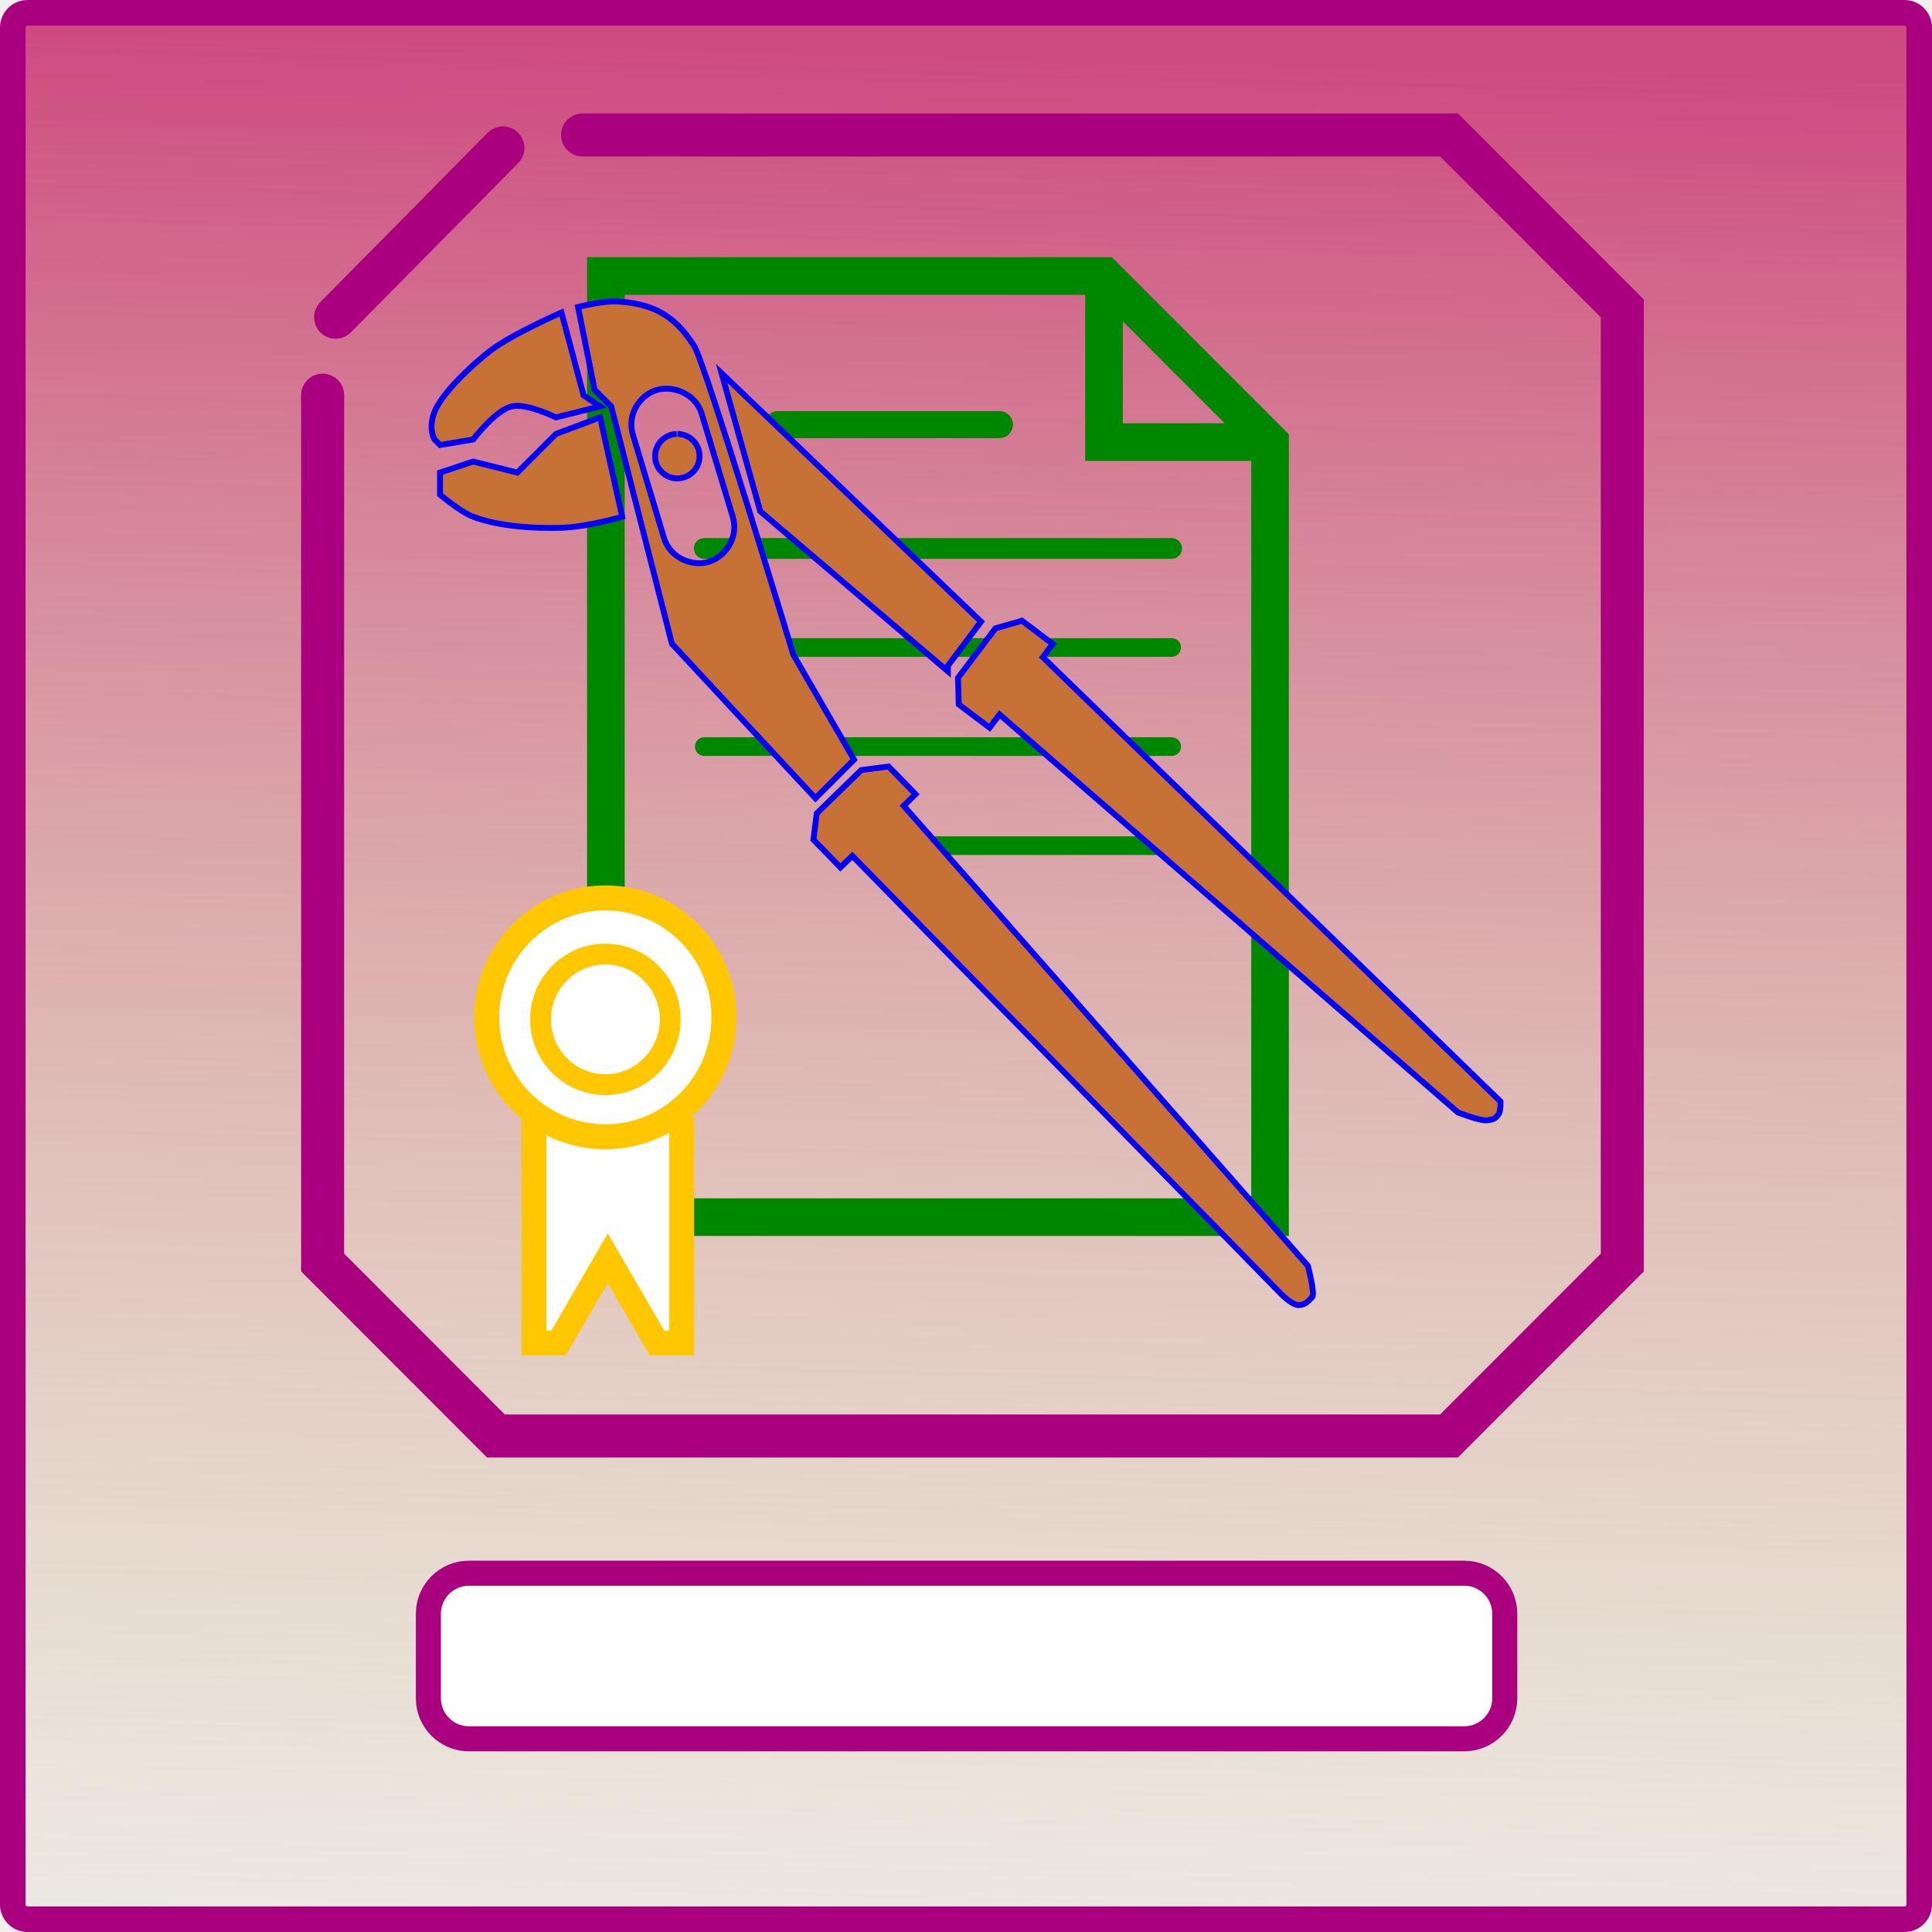
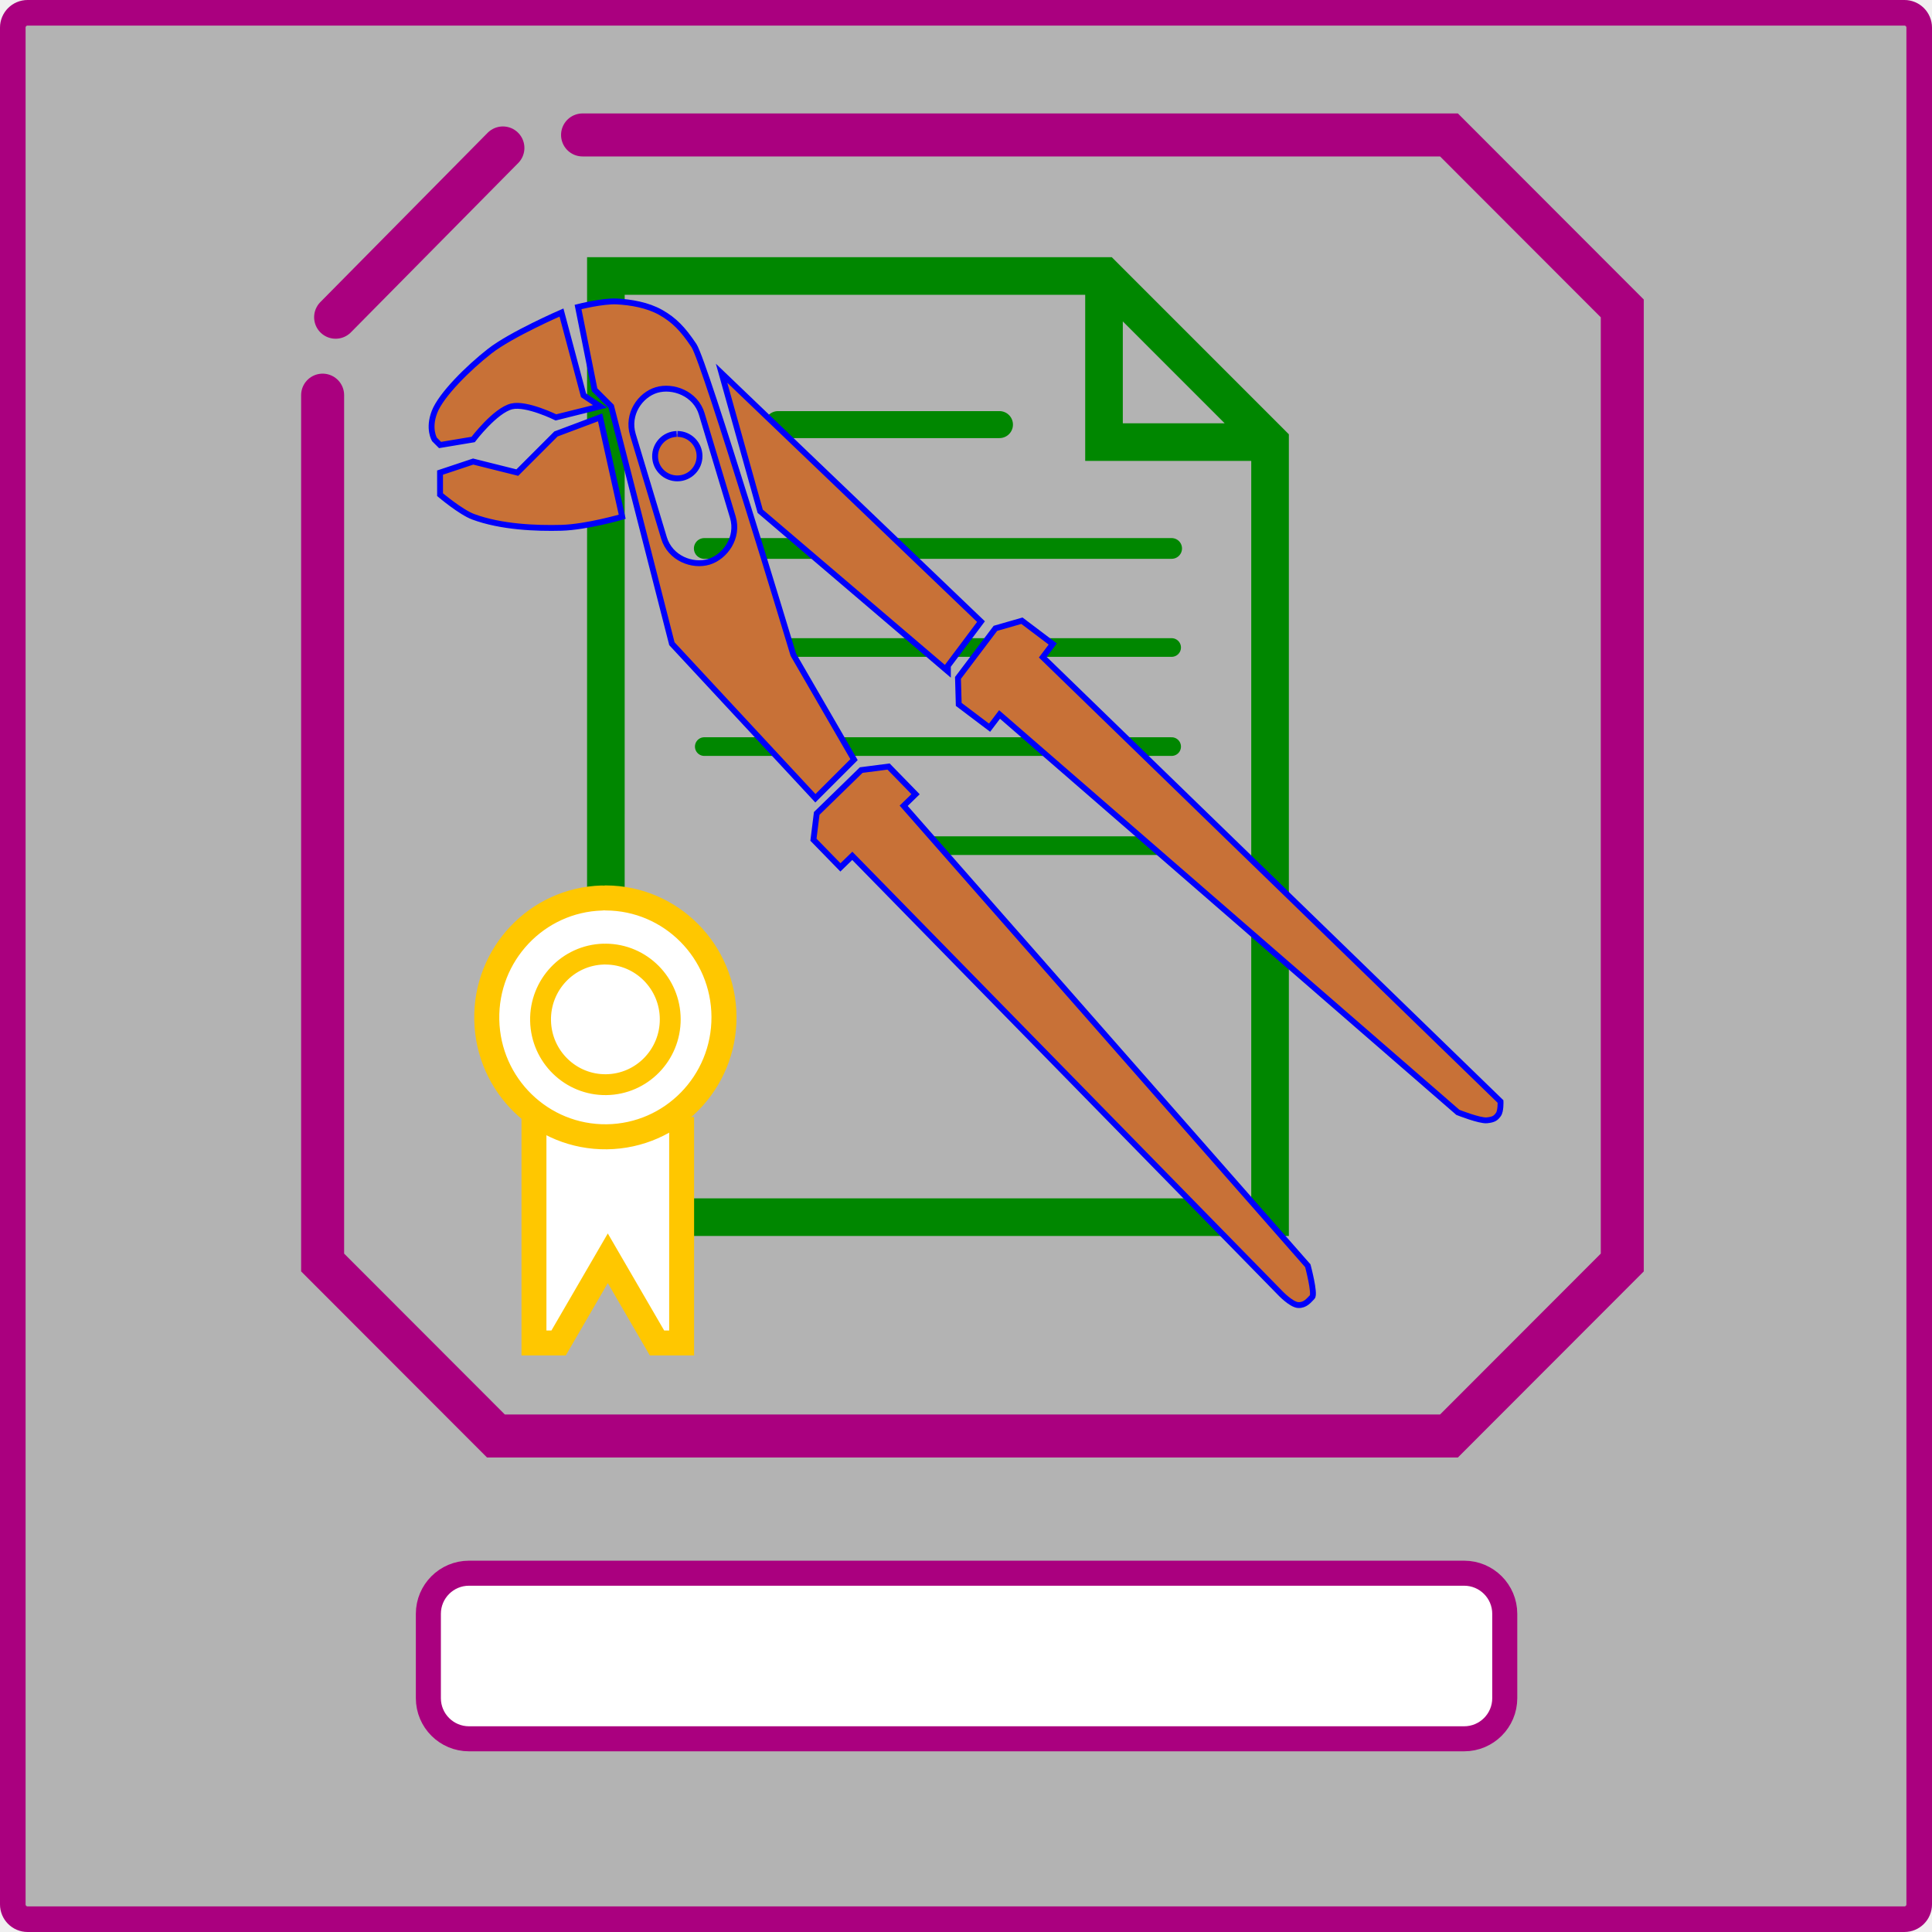
- <svg xmlns="http://www.w3.org/2000/svg" xmlns:xlink="http://www.w3.org/1999/xlink" width="350" height="350" viewBox="0 0 92.604 92.604" version="1.1" id="svg8">
-   <defs id="defs2">
-     <linearGradient id="linearGradient843">
-       <stop style="stop-color:#ce4b80;stop-opacity:1" offset="0" id="stop839" />
-       <stop style="stop-color:#d0c980;stop-opacity:0" offset="1" id="stop841" />
-     </linearGradient>
-     <linearGradient xlink:href="#linearGradient843" id="linearGradient845" x1="47.625" y1="207.042" x2="44.979" y2="310.229" gradientUnits="userSpaceOnUse" />
-   </defs>
-   <g id="layer1" transform="translate(0,-204.3958)">
-     <rect style="opacity:1;fill:url(#linearGradient845);fill-opacity:1;fill-rule:nonzero;stroke:#aa007f;stroke-width:1.226;stroke-linecap:round;stroke-linejoin:round;stroke-miterlimit:4;stroke-dasharray:none;stroke-dashoffset:0;stroke-opacity:1" id="rect834" width="91.378" height="91.378" x="0.613" y="205.009" ry="0.71" />
-     <g transform="translate(13.44104,-22.01307)" id="layer1-3">
+ <svg xmlns="http://www.w3.org/2000/svg" width="500" height="500" viewBox="0 0 132.292 132.292" version="1.1" id="svg8">
+   <defs id="defs2" />
+   <g id="layer1" transform="translate(0,-164.7083)">
+     <rect style="opacity:1;fill:#b3b3b3;fill-opacity:1;fill-rule:nonzero;stroke:#aa007f;stroke-width:1.752;stroke-linecap:round;stroke-linejoin:round;stroke-miterlimit:4;stroke-dasharray:none;stroke-dashoffset:0;stroke-opacity:1" id="rect834" width="130.54" height="130.54" x="0.876" y="165.584" ry="1.014" />
+     <g transform="matrix(1.428571,0,0,1.428572,19.20149,-158.733)" id="layer1-3">
      <path id="path1095-2-2" d="M 20.316,257.445 H 42.718" style="fill:none;fill-rule:evenodd;stroke:#008700;stroke-width:0.894;stroke-linecap:round;stroke-linejoin:miter;stroke-miterlimit:4;stroke-dasharray:none;stroke-opacity:1" />
      <path id="path1095-2-2-8" d="M 20.316,262.194 H 42.718" style="fill:none;fill-rule:evenodd;stroke:#008700;stroke-width:0.894;stroke-linecap:round;stroke-linejoin:miter;stroke-miterlimit:4;stroke-dasharray:none;stroke-opacity:1" />
      <path id="path1095-2-2-8-9" d="M 29.748,266.942 H 42.718" style="opacity:1;fill:none;fill-rule:evenodd;stroke:#008700;stroke-width:0.894;stroke-linecap:round;stroke-linejoin:miter;stroke-miterlimit:4.6;stroke-dasharray:none;stroke-opacity:1" />
      <path id="path1095" d="M 23.853,246.761 H 34.465" style="fill:none;fill-rule:evenodd;stroke:#008700;stroke-width:1.294;stroke-linecap:round;stroke-linejoin:miter;stroke-miterlimit:4;stroke-dasharray:none;stroke-opacity:1" />
      <path d="m 39.476,239.638 v 7.961 h 7.959 m -31.835,-7.961 h 23.876 l 7.959,7.961 v 37.151 H 15.599 Z" style="fill:none;fill-rule:evenodd;stroke:#008700;stroke-width:1.803;stroke-linecap:butt;stroke-linejoin:miter;stroke-miterlimit:4;stroke-dasharray:none;stroke-opacity:1" id="path998" />
      <path id="path1089" d="m 12.153,279.95 v 10.831 h 1.18 l 2.359,-4.061 2.359,4.061 h 1.18 v -10.831" style="fill:#ffffff;fill-opacity:1;fill-rule:evenodd;stroke:#ffc700;stroke-width:1.195;stroke-linecap:butt;stroke-linejoin:miter;stroke-miterlimit:4;stroke-dasharray:none;stroke-opacity:1" />
      <path d="m 15.599,269.449 a 5.685,5.724 0 0 1 5.662,5.7 5.685,5.724 0 0 1 -5.615,5.748 5.685,5.724 0 0 1 -5.755,-5.605 5.685,5.724 0 0 1 5.52,-5.84" id="path1072-9" style="fill:#ffffff;fill-opacity:1;fill-rule:nonzero;stroke:#ffc700;stroke-width:1.2;stroke-linecap:round;stroke-linejoin:miter;stroke-miterlimit:4;stroke-dasharray:none;stroke-dashoffset:0;stroke-opacity:1" />
      <path id="path1095-2" d="M 20.316,252.697 H 42.718" style="fill:none;fill-rule:evenodd;stroke:#008700;stroke-width:0.994;stroke-linecap:round;stroke-linejoin:miter;stroke-miterlimit:4;stroke-dasharray:none;stroke-opacity:1" />
      <path d="m 15.59,272.141 a 3.108,3.13 0 0 1 3.095,3.116 3.108,3.13 0 0 1 -3.07,3.142 3.108,3.13 0 0 1 -3.146,-3.065 3.108,3.13 0 0 1 3.018,-3.193" id="path1072" style="fill:#ffffff;fill-opacity:1;fill-rule:nonzero;stroke:#ffc700;stroke-width:1;stroke-linecap:round;stroke-linejoin:miter;stroke-miterlimit:4;stroke-dasharray:none;stroke-dashoffset:0;stroke-opacity:1" />
      <path id="path1159" d="m 14.482,232.877 h 41.53 l 8.306,8.315 v 45.731 l -8.306,8.315 H 10.329 l -8.306,-8.315 v -41.574" style="fill:none;fill-rule:evenodd;stroke:#aa007f;stroke-width:2.061;stroke-linecap:round;stroke-linejoin:miter;stroke-miterlimit:4;stroke-dasharray:none;stroke-opacity:1" />
      <path id="path1161" d="m 10.664,233.5 -8.018,8.114" style="fill:none;fill-rule:evenodd;stroke:#aa007f;stroke-width:2.061;stroke-linecap:round;stroke-linejoin:miter;stroke-miterlimit:4;stroke-dasharray:none;stroke-opacity:1" />
      <path d="m 29.874,265.031 0.569,-0.554 -1.293,-1.327 -1.312,0.17 -2.132,2.077 -0.157,1.261 1.293,1.327 0.569,-0.554 20.486,20.93 c 0,0 0.545,0.584 0.888,0.602 0.342,0.018 0.523,-0.239 0.671,-0.386 0.148,-0.147 -0.211,-1.499 -0.211,-1.499 z m 6.668,-7.121 0.478,-0.633 -1.478,-1.116 -1.271,0.366 -1.794,2.375 0.036,1.27 1.478,1.116 0.478,-0.633 21.969,19.072 c 0,0 1.044,0.414 1.386,0.381 0.341,-0.033 0.43,-0.109 0.554,-0.277 0.124,-0.168 0.104,-0.624 0.104,-0.624 z m -16.347,-11.661 1.489,4.944 c 0.298,0.989 -0.375,1.912 -1.153,2.147 -0.778,0.234 -1.85,-0.164 -2.147,-1.152 l -1.489,-4.944 c -0.298,-0.989 0.353,-1.906 1.131,-2.14 0.778,-0.234 1.872,0.157 2.17,1.146 z m -1.167,0.959 a 1.065,1.065 0 0 1 1.061,1.061 1.065,1.065 0 0 1 -1.052,1.07 1.065,1.065 0 0 1 -1.078,-1.043 1.065,1.065 0 0 1 1.034,-1.087 m 2.152,-2.911 12.435,11.906 -1.587,2.117 v 0.265 l -8.996,-7.673 z m 6.35,18.521 -1.852,1.852 -6.879,-7.408 -2.91,-11.377 -0.794,-0.794 -0.794,-3.969 c 0,0 1.178,-0.299 1.852,-0.265 0.675,0.035 1.475,0.166 2.117,0.529 0.642,0.364 1.058,0.794 1.587,1.587 0.529,0.794 4.763,14.817 4.763,14.817 z m -19.844,-13.758 1.587,-0.529 2.117,0.529 1.852,-1.852 2.117,-0.794 1.058,4.763 c 0,0 -1.707,0.496 -2.91,0.529 -1.204,0.033 -2.9,-0.033 -4.233,-0.529 -0.596,-0.222 -1.587,-1.058 -1.587,-1.058 z m -0.265,-1.587 c 0,0 -0.316,-0.506 0,-1.323 0.316,-0.817 1.616,-2.106 2.646,-2.91 1.029,-0.805 3.44,-1.852 3.44,-1.852 l 1.058,3.969 0.794,0.529 -2.117,0.529 c 0,0 -1.409,-0.696 -2.117,-0.529 -0.791,0.187 -1.852,1.587 -1.852,1.587 l -1.587,0.265 z" style="fill:#c87137;fill-opacity:1;fill-rule:evenodd;stroke:#0000fb;stroke-width:0.281px;stroke-linecap:butt;stroke-linejoin:miter;stroke-opacity:1" id="path898-5-3" />
    </g>
-     <rect style="opacity:1;fill:#ffffff;fill-opacity:1;fill-rule:nonzero;stroke:#aa007f;stroke-width:1.2;stroke-linecap:round;stroke-linejoin:round;stroke-miterlimit:4;stroke-dasharray:none;stroke-dashoffset:0;stroke-opacity:1" id="rect904" width="51.594" height="7.938" x="20.532" y="279.802" ry="1.947" />
+     <rect style="opacity:1;fill:#ffffff;fill-opacity:1;fill-rule:nonzero;stroke:#aa007f;stroke-width:1.714;stroke-linecap:round;stroke-linejoin:round;stroke-miterlimit:4;stroke-dasharray:none;stroke-dashoffset:0;stroke-opacity:1" id="rect904" width="73.705" height="11.339" x="29.332" y="272.432" ry="2.782" />
  </g>
</svg>
